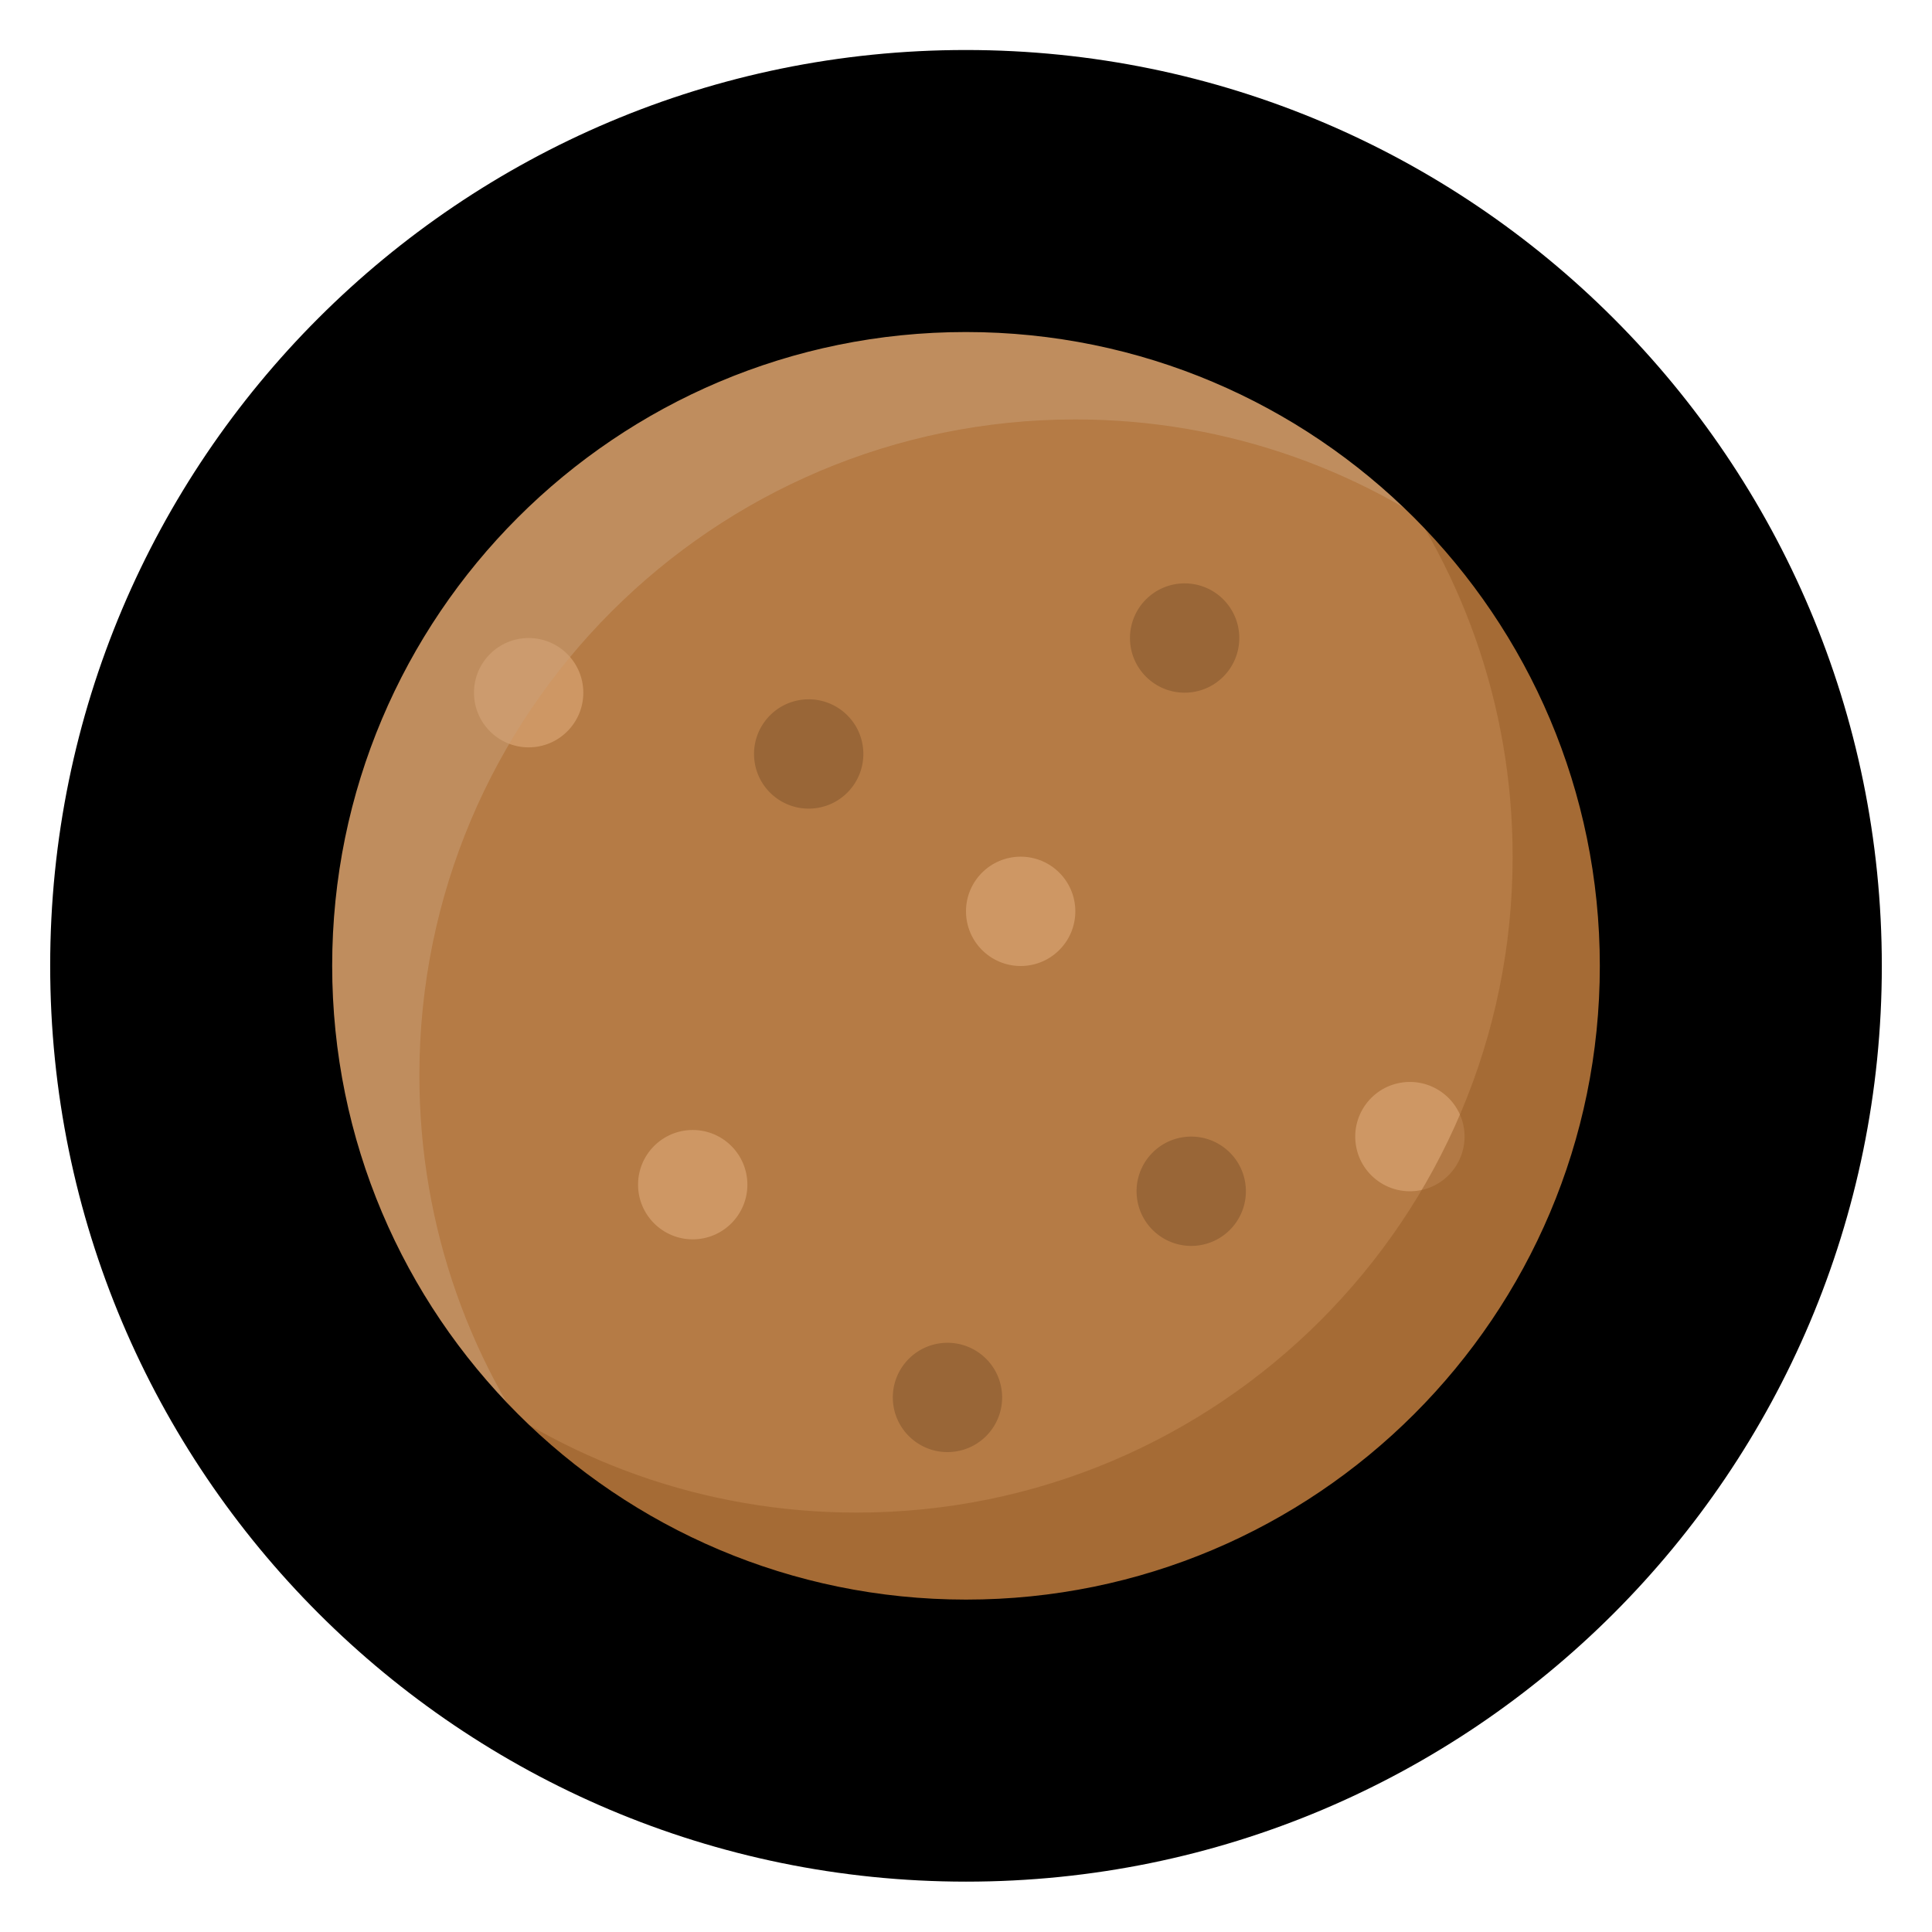
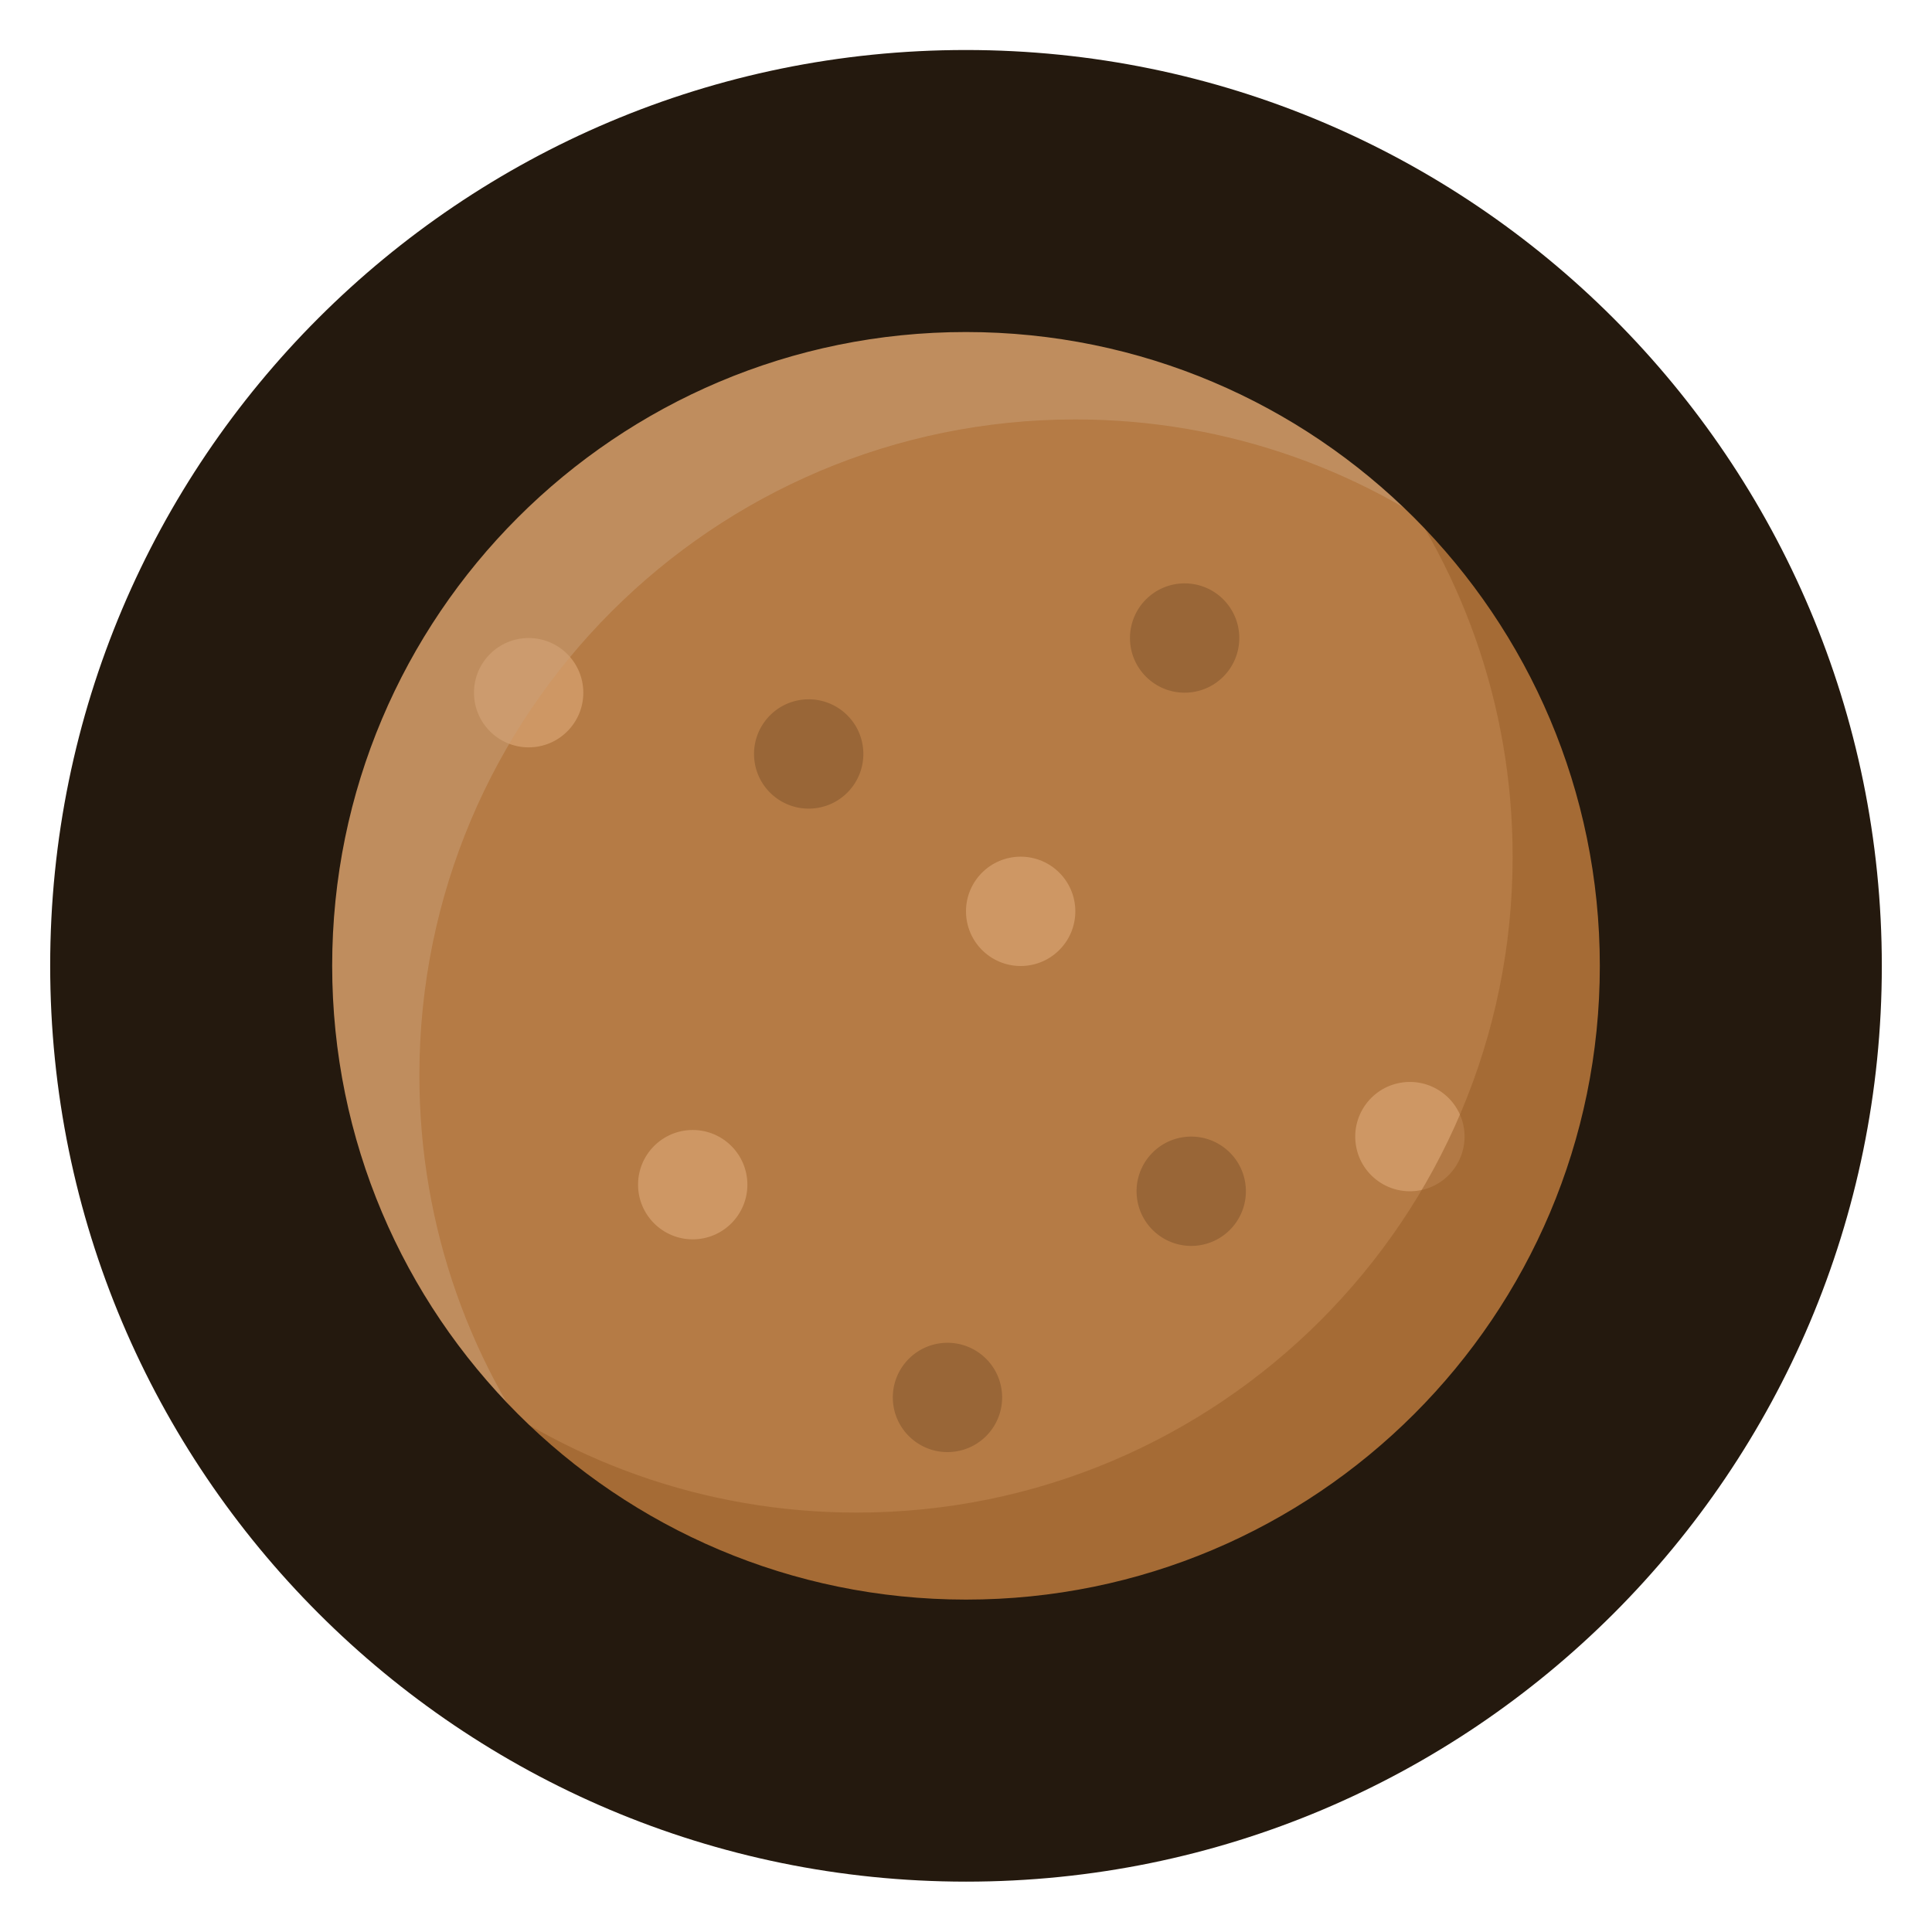
<svg xmlns="http://www.w3.org/2000/svg" width="77" height="77" viewBox="0 0 77 77" fill="none">
  <path d="M7 38.988C7 56.108 20.879 69.99 38 69.994C55.121 69.997 69 56.121 69 39C69 21.879 55.121 7.997 38 7.994C20.879 7.99 7 21.867 7 38.988Z" fill="#ED937F" />
  <path d="M38.498 12.357C24.061 12.357 12.355 24.063 12.355 38.5C12.355 52.937 24.061 64.643 38.498 64.643C52.935 64.643 64.641 52.937 64.641 38.5C64.641 24.063 52.935 12.357 38.498 12.357Z" fill="#B57B45" />
  <path d="M40.679 38.5C39.475 38.5 38.5 37.525 38.5 36.321C38.5 35.118 39.475 34.143 40.679 34.143C41.882 34.143 42.857 35.118 42.857 36.321C42.857 37.525 41.882 38.5 40.679 38.5Z" fill="#CE9764" />
  <path d="M49.637 47.196C49.792 48.389 48.951 49.482 47.758 49.638C46.565 49.793 45.471 48.951 45.316 47.758C45.161 46.565 46.002 45.472 47.195 45.317C48.388 45.162 49.482 46.003 49.637 47.196Z" fill="#996637" />
  <path d="M47.214 27.607C46.011 27.607 45.035 26.632 45.035 25.429C45.035 24.226 46.011 23.25 47.214 23.25C48.417 23.25 49.392 24.226 49.392 25.429C49.392 26.632 48.417 27.607 47.214 27.607Z" fill="#996637" />
  <path d="M34.391 29.768C34.546 30.961 33.705 32.055 32.511 32.21C31.319 32.365 30.225 31.524 30.07 30.331C29.915 29.138 30.756 28.044 31.949 27.889C33.142 27.734 34.236 28.575 34.391 29.768Z" fill="#996637" />
  <path d="M21.069 29.786C19.866 29.786 18.891 28.811 18.891 27.608C18.891 26.404 19.866 25.429 21.069 25.429C22.272 25.429 23.248 26.404 23.248 27.608C23.248 28.811 22.272 29.786 21.069 29.786Z" fill="#CE9764" />
  <path d="M39.922 55.414C40.077 56.607 39.236 57.7 38.043 57.855C36.85 58.011 35.757 57.169 35.601 55.976C35.446 54.783 36.288 53.69 37.48 53.535C38.673 53.379 39.767 54.221 39.922 55.414Z" fill="#996637" />
  <path d="M27.608 49.394C26.405 49.394 25.43 48.418 25.43 47.215C25.43 46.012 26.405 45.036 27.608 45.036C28.811 45.036 29.787 46.012 29.787 47.215C29.787 48.418 28.811 49.394 27.608 49.394Z" fill="#CE9764" />
  <path d="M58.352 45.018C58.507 46.211 57.666 47.305 56.472 47.46C55.279 47.615 54.186 46.774 54.031 45.581C53.876 44.388 54.717 43.294 55.91 43.139C57.103 42.984 58.196 43.825 58.352 45.018Z" fill="#CE9764" />
  <path d="M17.965 54.678C22.416 58.189 28.035 60.284 34.144 60.284C48.581 60.284 60.286 48.579 60.286 34.142C60.286 28.033 58.191 22.414 54.679 17.963C60.748 22.75 64.644 30.17 64.644 38.499C64.644 52.936 52.938 64.642 38.501 64.642C30.172 64.642 22.753 60.746 17.965 54.678Z" fill="#975C26" fill-opacity="0.5" />
  <path d="M59.035 22.323C54.584 18.812 48.965 16.716 42.856 16.716C28.419 16.716 16.714 28.422 16.714 42.859C16.714 48.968 18.809 54.587 22.321 59.038C16.252 54.251 12.357 46.831 12.357 38.502C12.357 24.065 24.062 12.359 38.499 12.359C46.828 12.359 54.248 16.255 59.035 22.323Z" fill="#CBA079" fill-opacity="0.5" />
-   <path fill-rule="evenodd" clip-rule="evenodd" d="M63.761 38.498C63.761 24.548 52.453 13.236 38.5 13.233C24.547 13.23 13.239 24.538 13.239 38.487C13.239 52.437 24.547 63.749 38.5 63.752C52.453 63.755 63.761 52.447 63.761 38.498ZM38.5 1.993C58.657 1.997 75 18.341 75 38.5C75 58.659 58.657 74.997 38.5 74.993C18.343 74.989 2 58.645 2 38.485C2 18.326 18.343 1.989 38.5 1.993Z" fill="black" />
+   <path fill-rule="evenodd" clip-rule="evenodd" d="M63.761 38.498C63.761 24.548 52.453 13.236 38.5 13.233C24.547 13.23 13.239 24.538 13.239 38.487C13.239 52.437 24.547 63.749 38.5 63.752C52.453 63.755 63.761 52.447 63.761 38.498ZM38.5 1.993C58.657 1.997 75 18.341 75 38.5C75 58.659 58.657 74.997 38.5 74.993C18.343 74.989 2 58.645 2 38.485C2 18.326 18.343 1.989 38.5 1.993Z" fill="#24190e" />
</svg>
